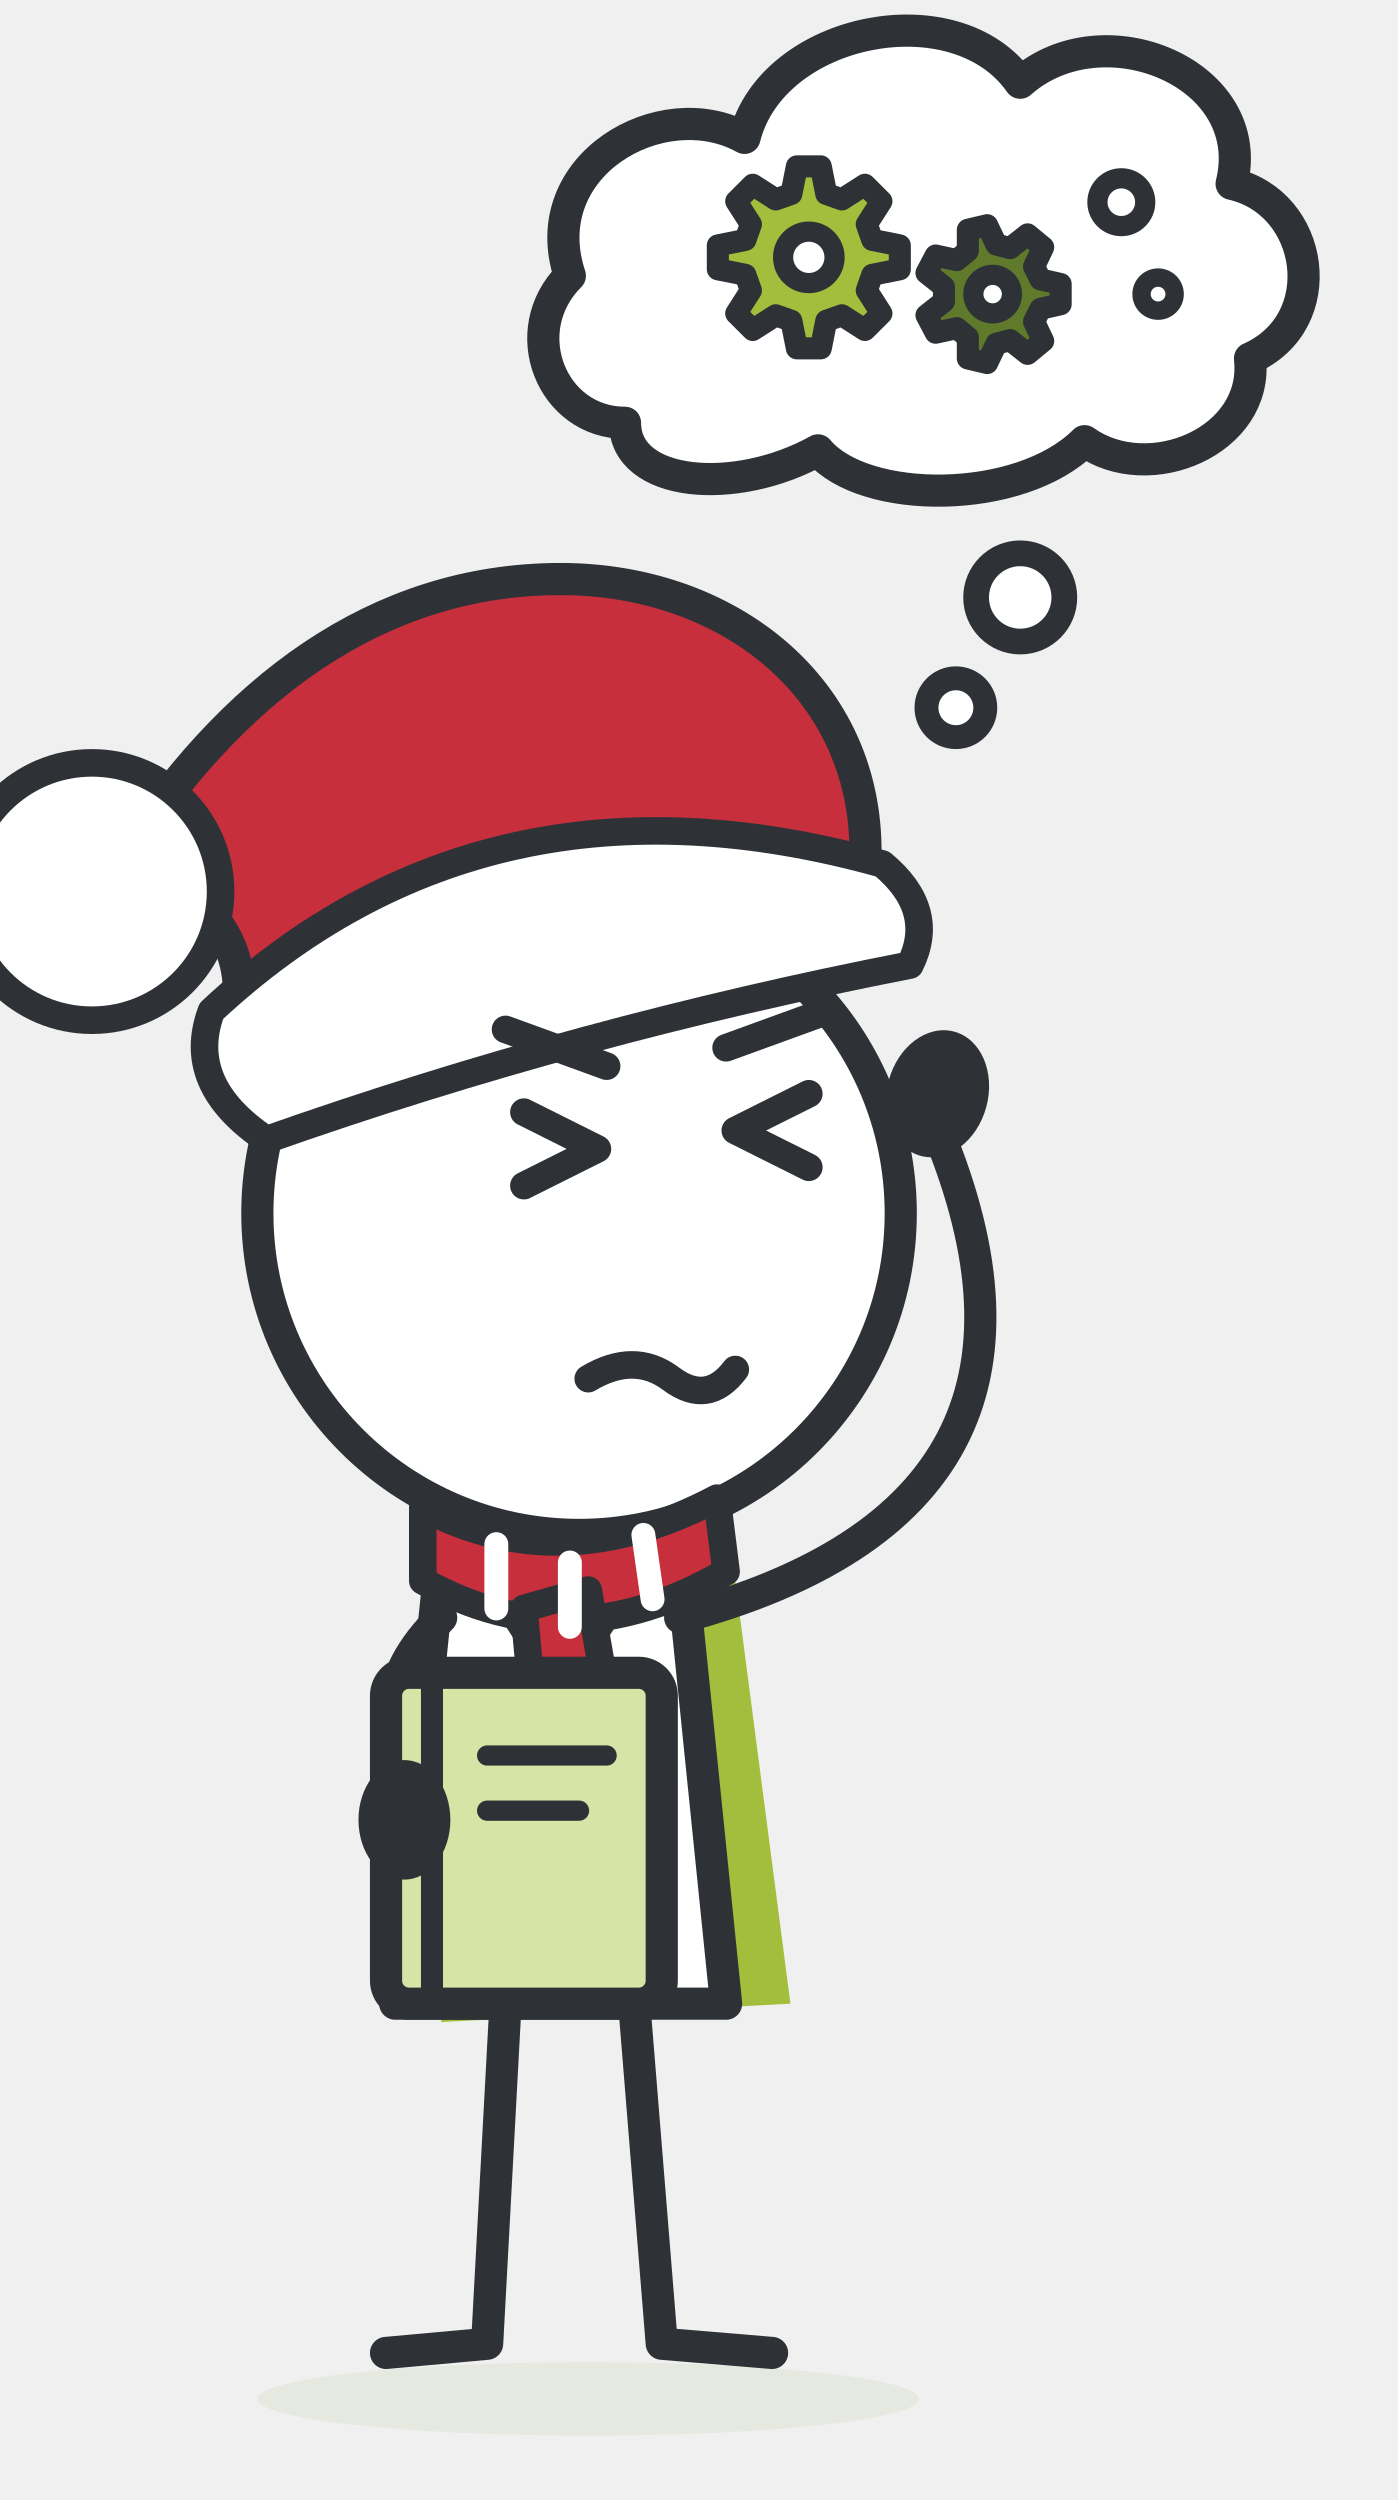
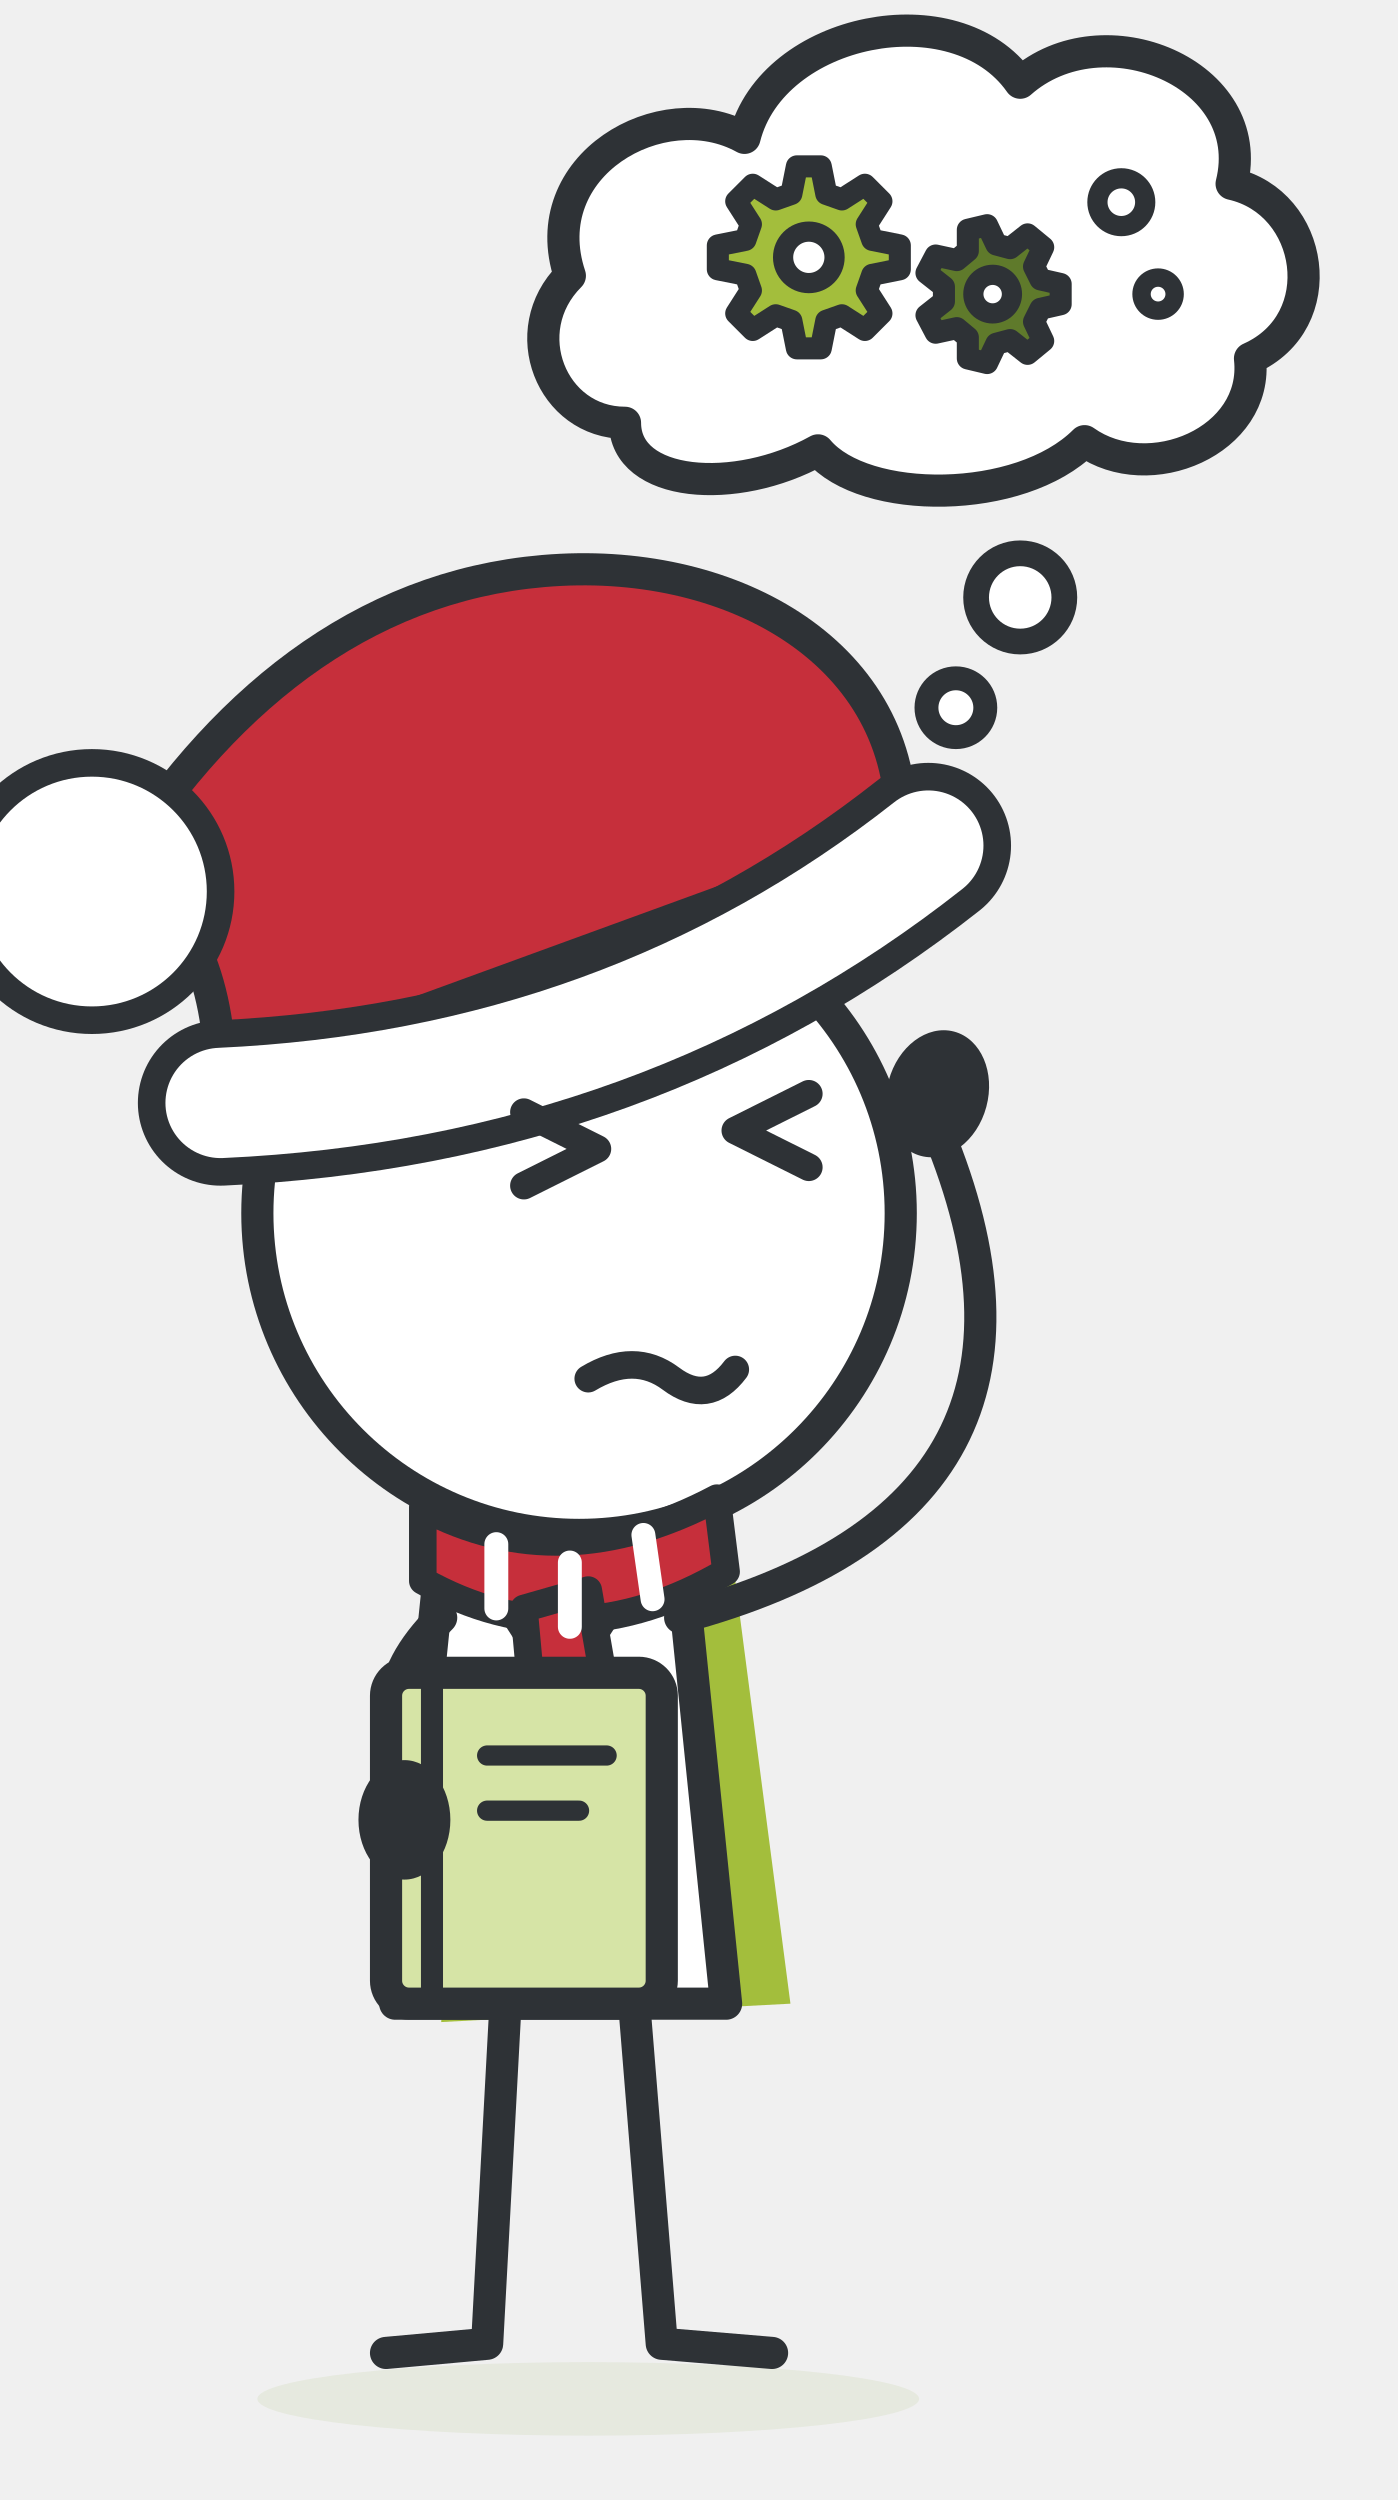
<svg xmlns="http://www.w3.org/2000/svg" aria-hidden="true" focusable="false" viewBox="32 -60 152 272" fill="none" stroke="#2E3236" stroke-width="3.5" stroke-linecap="round" stroke-linejoin="round">
  <ellipse cx="96" cy="201" rx="36" ry="4" fill="#E6E9DF" stroke="none" />
  <path d="M84 114 L112 112 L118 158 L80 160 Z" fill="#A3BE3C" stroke="none" />
  <path d="M87 158 L85 195 L74 196" />
  <path d="M101 158 L104 195 L116 196" />
  <path d="M80 109 L75 158 L111 158 L106 109" fill="#FFFFFF" />
  <path d="M84 109 L93 123 L102 109" />
  <path d="M93 123 L93 157" />
  <path d="M80 116 Q70 126 80 134" />
  <path d="M106 116 Q151 104 134 63" />
  <circle cx="95" cy="72" r="35" fill="#FFFFFF" />
  <path d="M78 104 Q93 112 110 103 L111 111 Q94 121 78 112 Z" fill="#C62F3B" stroke-width="3" />
  <path d="M96 113 L100 136 L91 137 L89 115 Z" fill="#C62F3B" stroke-width="3" />
  <path d="M86 108 L86 115 M94 110 L94 117 M102 107 L103 114 M90 124 L98 123 M91 130 L99 129" stroke="#FFFFFF" stroke-width="2.6" />
-   <path d="M126 36 C128 16 112 3 93 3 C73 3 57 15 45 34 C53 36 58 41 58 48 Z" fill="#C62F3B" />
-   <path d="M55 50 Q85 22 128 34 Q134 39 131 45 Q95 52 61 64 Q52 58 55 50 Z" fill="#FFFFFF" stroke-width="3" />
+   <path d="M130 31 C131 12 113 1 93 2 C73 3 57 15 45 34 C52 38 56 46 56 58 Z" fill="#C62F3B" />
+   <path d="M56 60 Q100 58 133 32" stroke="#2E3236" stroke-width="18" stroke-linecap="round" fill="none" />
+   <path d="M56 60 Q100 58 133 32" stroke="#FFFFFF" stroke-width="12" stroke-linecap="round" fill="none" />
  <circle cx="42" cy="37" r="14" fill="#FFFFFF" stroke-width="3" />
  <path d="M89 61 L97 65 L89 69" stroke-width="3" />
  <path d="M120 59 L112 63 L120 67" stroke-width="3" />
-   <path d="M87 52 L98 56" stroke-width="3" />
-   <path d="M111 54 L122 50" stroke-width="3" />
  <path d="M96 90 Q101 87 105 90 Q109 93 112 89" stroke-width="3" />
  <ellipse cx="134" cy="59" rx="5.5" ry="7" fill="#2E3236" stroke="none" transform="rotate(15 134 59)" />
  <rect x="74" y="122" width="30" height="36" rx="2.5" fill="#D6E4A6" />
  <path d="M79 122 L79 158" stroke-width="2.4" />
  <path d="M85 131 L98 131" stroke-width="2.2" />
  <path d="M85 137 L95 137" stroke-width="2.2" />
  <ellipse cx="76" cy="138" rx="5" ry="6.5" fill="#2E3236" stroke="none" />
  <g transform="translate(16 -16)">
    <circle cx="120" cy="33" r="3.2" fill="#FFFFFF" stroke-width="2.6" />
    <circle cx="127" cy="21" r="4.8" fill="#FFFFFF" stroke-width="2.8" />
    <path d="M84 2 C76 2 72 -8 78 -14 C74 -26 88 -34 97 -29 C100 -41 120 -45 127 -35 C136 -43 153 -36 150 -24 C159 -22 161 -9 152 -5 C153 4 141 9 134 4 C127 11 110 11 105 5 C96 10 84 9 84 2 Z" fill="#FFFFFF" />
    <g class="engrenage">
      <path d="M113.9 -17.3 L113.9 -14.7 L110.9 -14.1 L110.3 -12.4 L111.9 -9.9 L110.1 -8.1 L107.6 -9.7 L105.9 -9.1 L105.3 -6.1 L102.7 -6.1 L102.1 -9.1 L100.4 -9.7 L97.9 -8.1 L96.1 -9.9 L97.7 -12.4 L97.1 -14.1 L94.1 -14.7 L94.1 -17.3 L97.1 -17.9 L97.7 -19.6 L96.1 -22.1 L97.9 -23.9 L100.4 -22.3 L102.1 -22.9 L102.7 -25.9 L105.3 -25.9 L105.9 -22.9 L107.6 -22.3 L110.1 -23.9 L111.9 -22.1 L110.3 -19.6 L110.9 -17.9 Z" fill="#A3BE3C" stroke="#2E3236" stroke-width="2.4" />
      <circle cx="104" cy="-16" r="2.8" fill="#FFFFFF" stroke="#2E3236" stroke-width="2.2" />
    </g>
    <g class="engrenage engrenage-inverse">
      <path d="M131.4 -13.1 L131.4 -10.9 L129.2 -10.4 L128.5 -9.0 L129.5 -6.9 L127.8 -5.5 L125.9 -7.0 L124.4 -6.6 L123.4 -4.5 L121.3 -5.0 L121.3 -7.3 L120.1 -8.3 L117.8 -7.8 L116.8 -9.7 L118.7 -11.2 L118.7 -12.8 L116.8 -14.3 L117.8 -16.2 L120.1 -15.7 L121.3 -16.7 L121.3 -19.0 L123.4 -19.5 L124.4 -17.4 L125.9 -17.0 L127.8 -18.5 L129.5 -17.1 L128.5 -15.0 L129.2 -13.6 Z" fill="#5F7A2B" stroke="#2E3236" stroke-width="2.4" />
      <circle cx="124" cy="-12" r="2.1" fill="#FFFFFF" stroke="#2E3236" stroke-width="2.2" />
    </g>
    <circle cx="138" cy="-22" r="2.6" fill="#FFFFFF" stroke-width="2.2" />
    <circle cx="142" cy="-12" r="1.8" fill="#FFFFFF" stroke-width="2" />
    <g class="vapeur">
      <path d="M96 -46 L93 -53" />
      <path d="M114 -49 L114 -57" />
      <path d="M132 -47 L136 -54" />
    </g>
  </g>
</svg>
